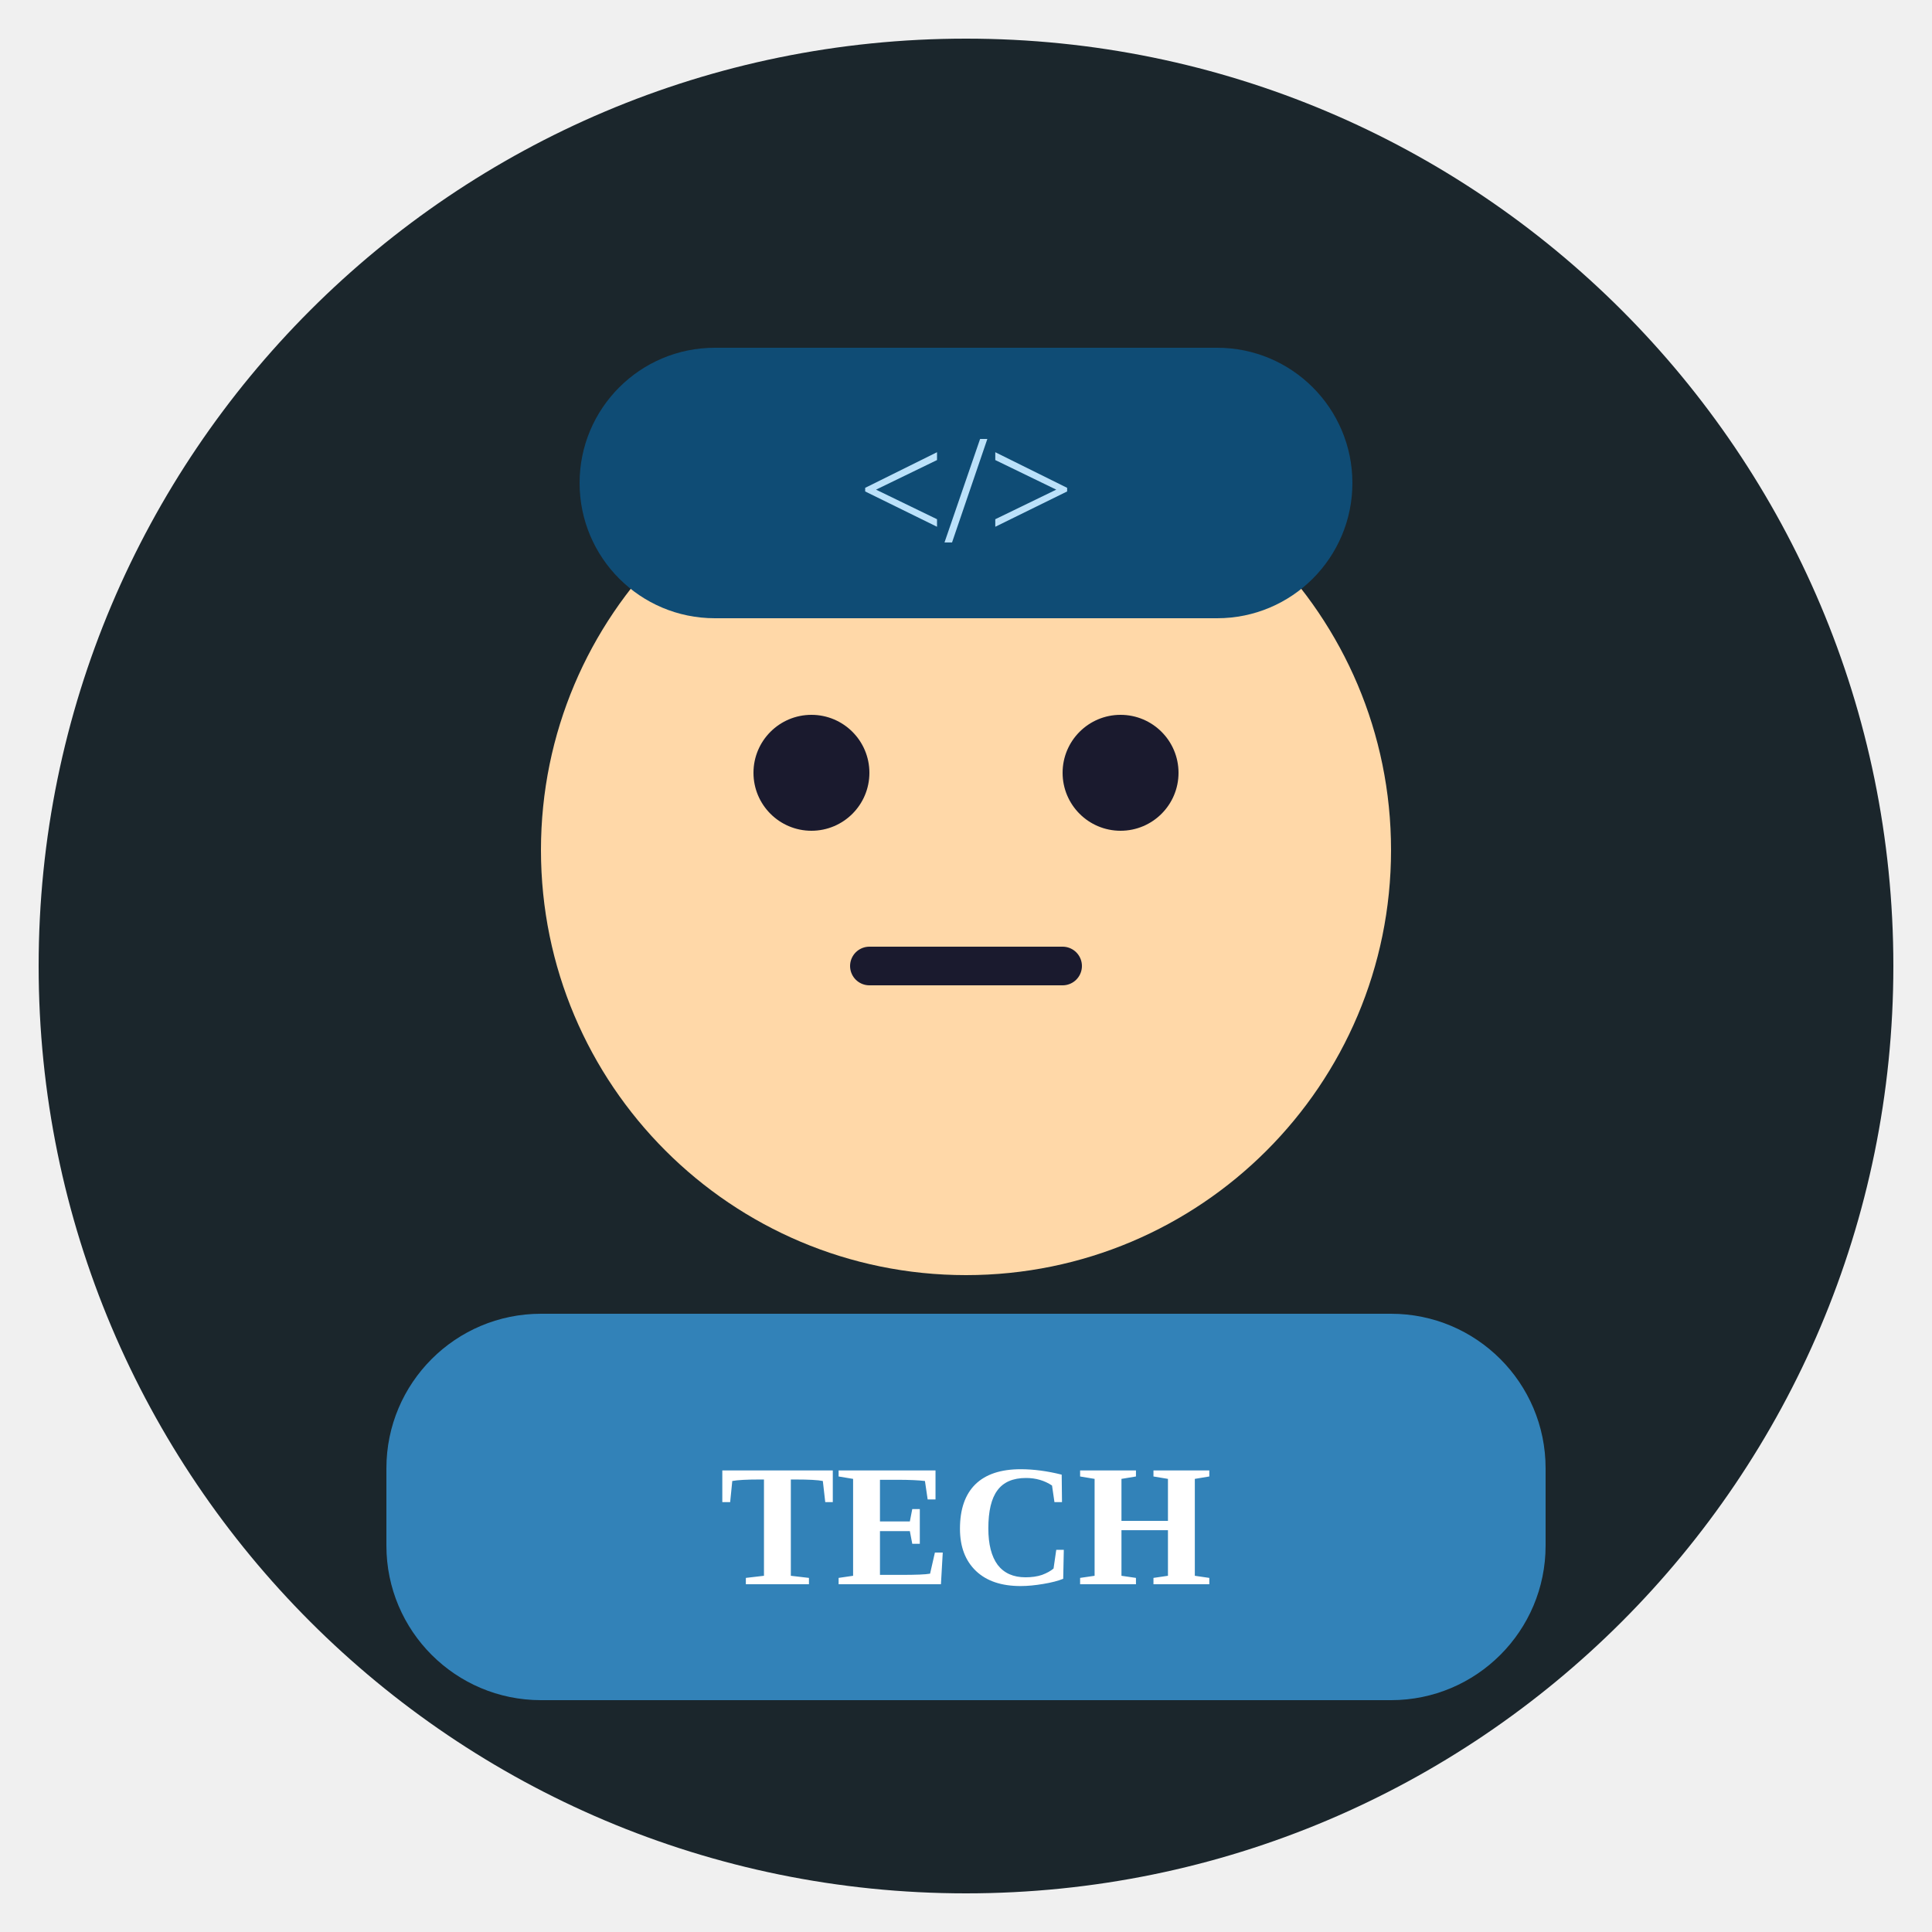
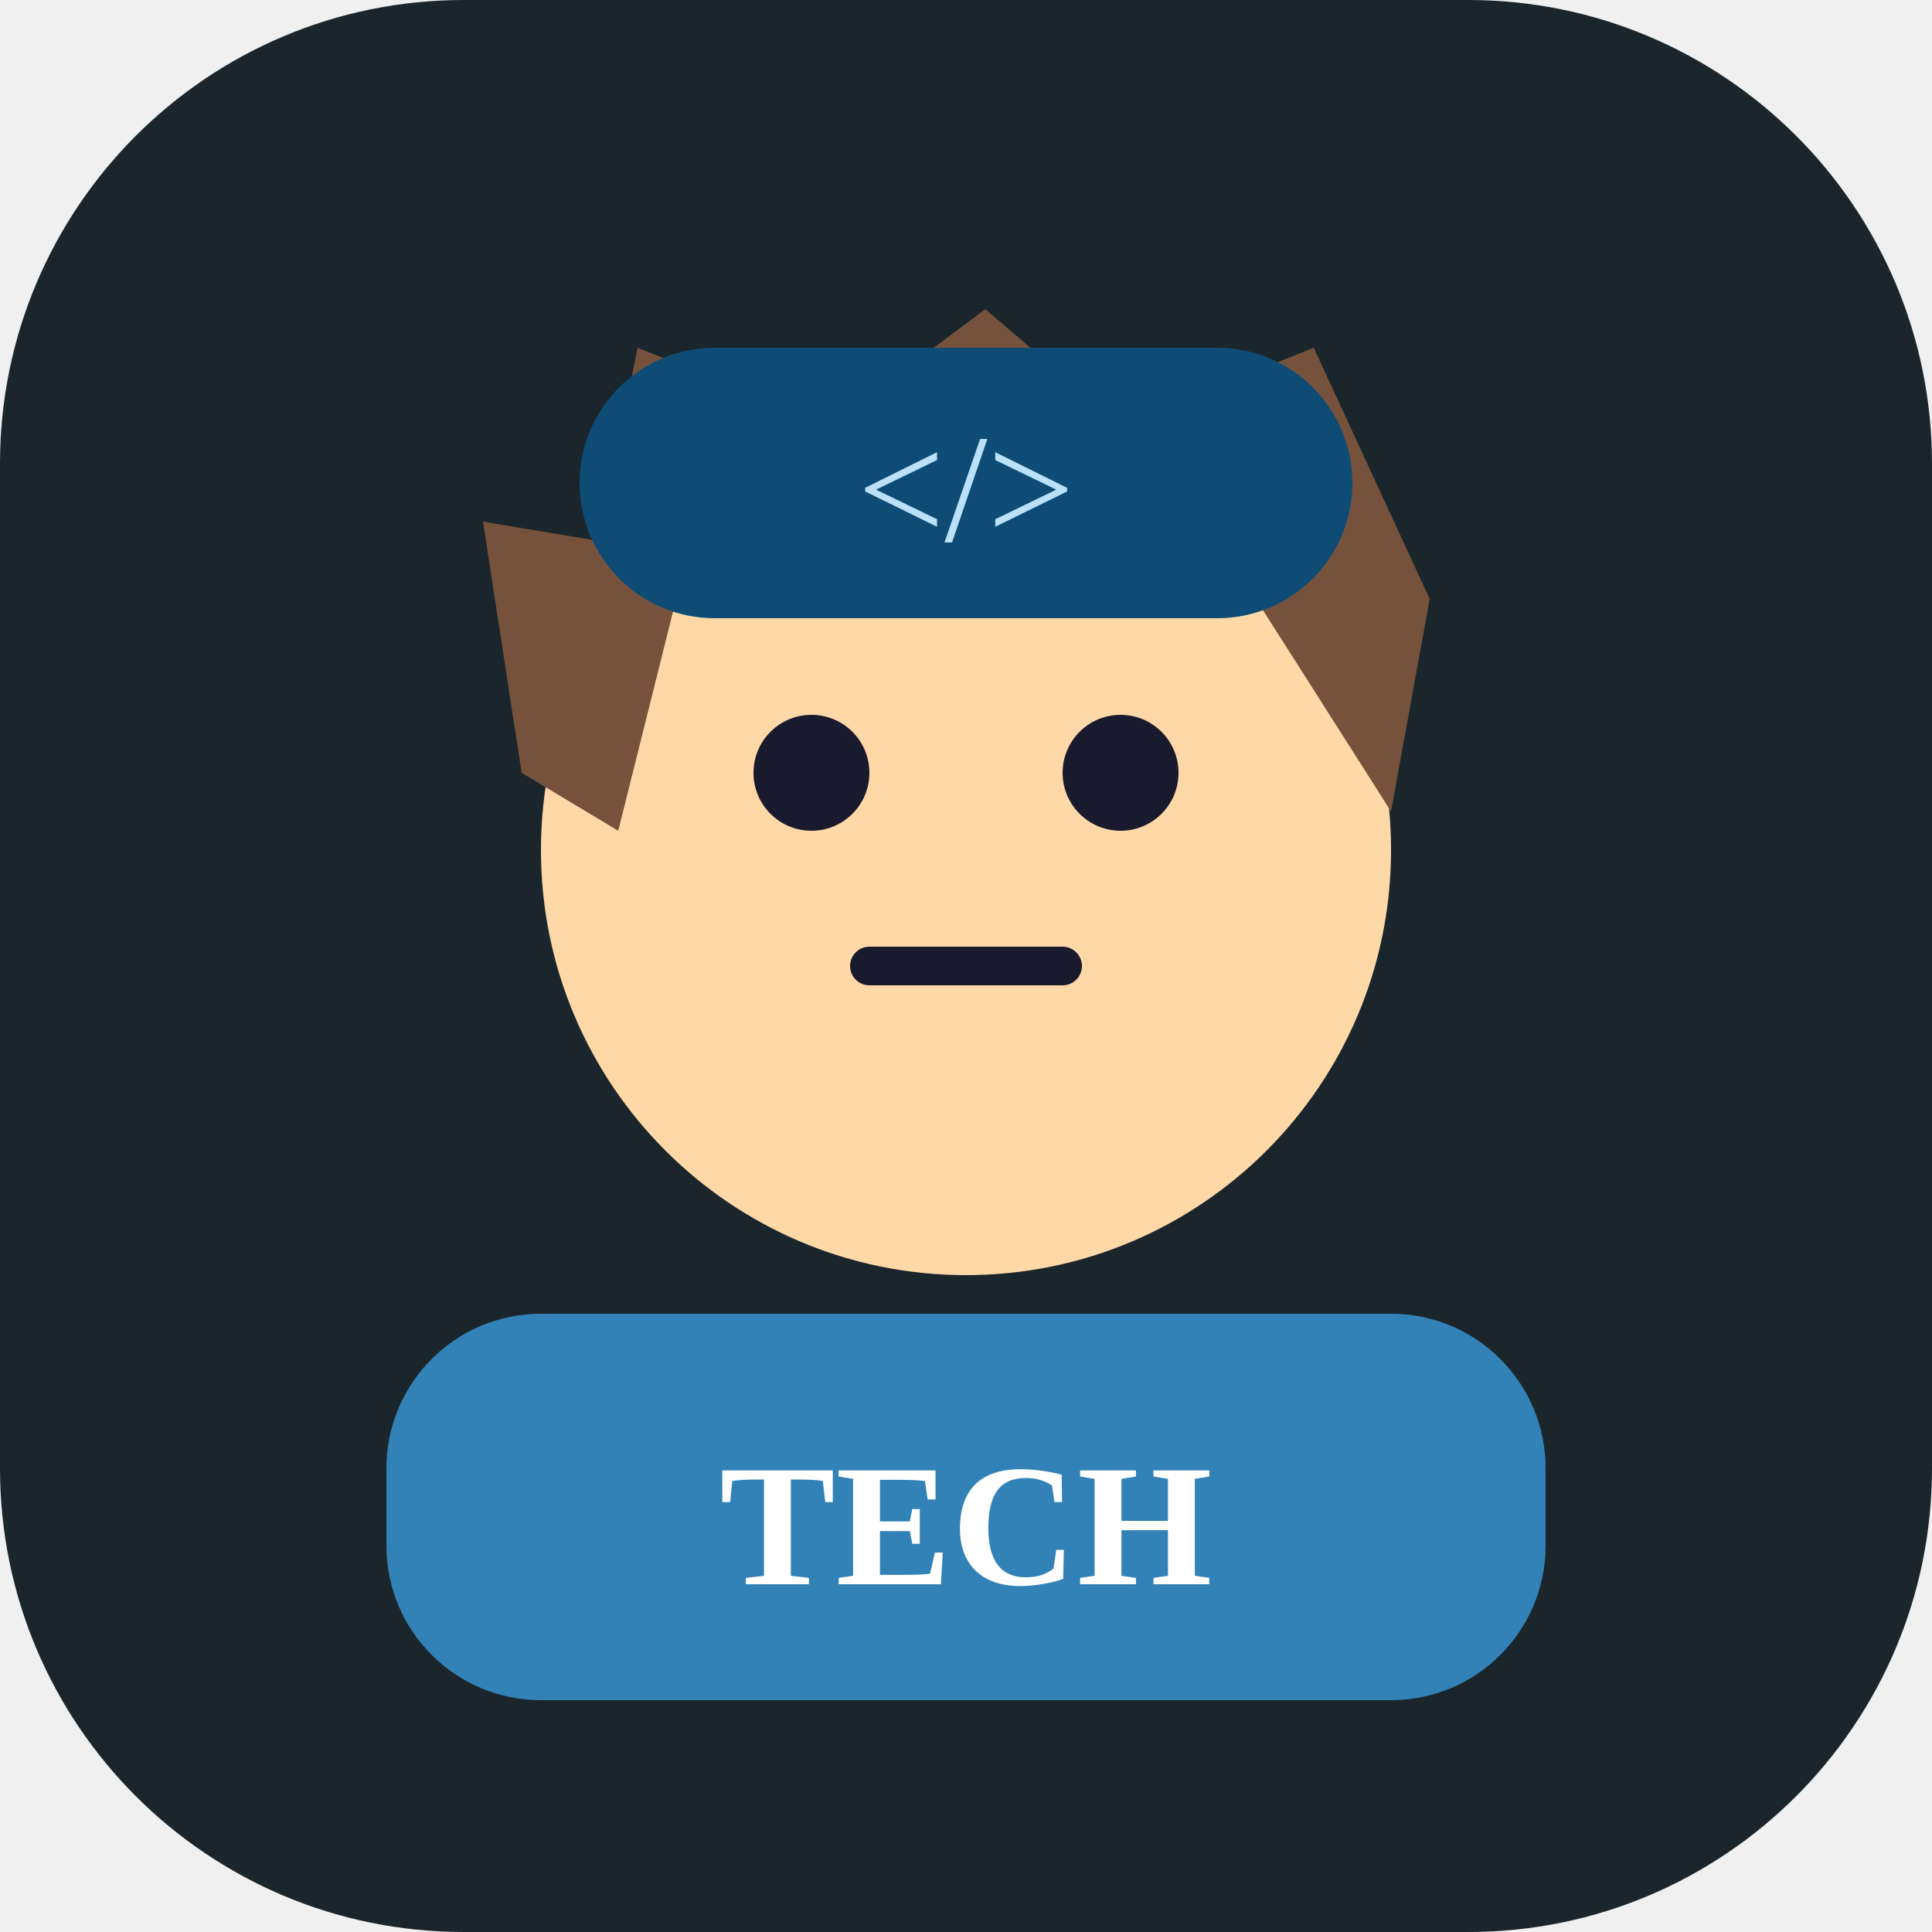
<svg xmlns="http://www.w3.org/2000/svg" viewBox="0 0 100 100">
-   <circle cx="50" cy="50" r="48" fill="#1b262c" />
+   <rect width="100" height="100" rx="24" fill="#1b262c" />
  <circle cx="50" cy="44" r="22" fill="#ffd8a8" />
+   <g id="hair">
+     <path d="M27 40L25 27L31 28L33 18L43 22L51 16L58 22L68 18L74 31L72 42L65 31L35 31L32 43Z" fill="#76523c" />
+   </g>
  <circle cx="42" cy="40" r="3" fill="#1a1a2e" />
  <circle cx="58" cy="40" r="3" fill="#1a1a2e" />
  <path d="M45 50 L55 50" stroke="#1a1a2e" stroke-width="2" stroke-linecap="round" />
  <rect x="20" y="68" width="60" height="20" rx="8" fill="#3282b8" />
  <text x="50" y="82" text-anchor="middle" fill="white" font-size="9" font-weight="bold">TECH</text>
  <rect x="30" y="18" width="40" height="14" rx="7" fill="#0f4c75" />
  <text x="50" y="28" text-anchor="middle" fill="#bbe1fa" font-size="8">&lt;/&gt;</text>
</svg>
